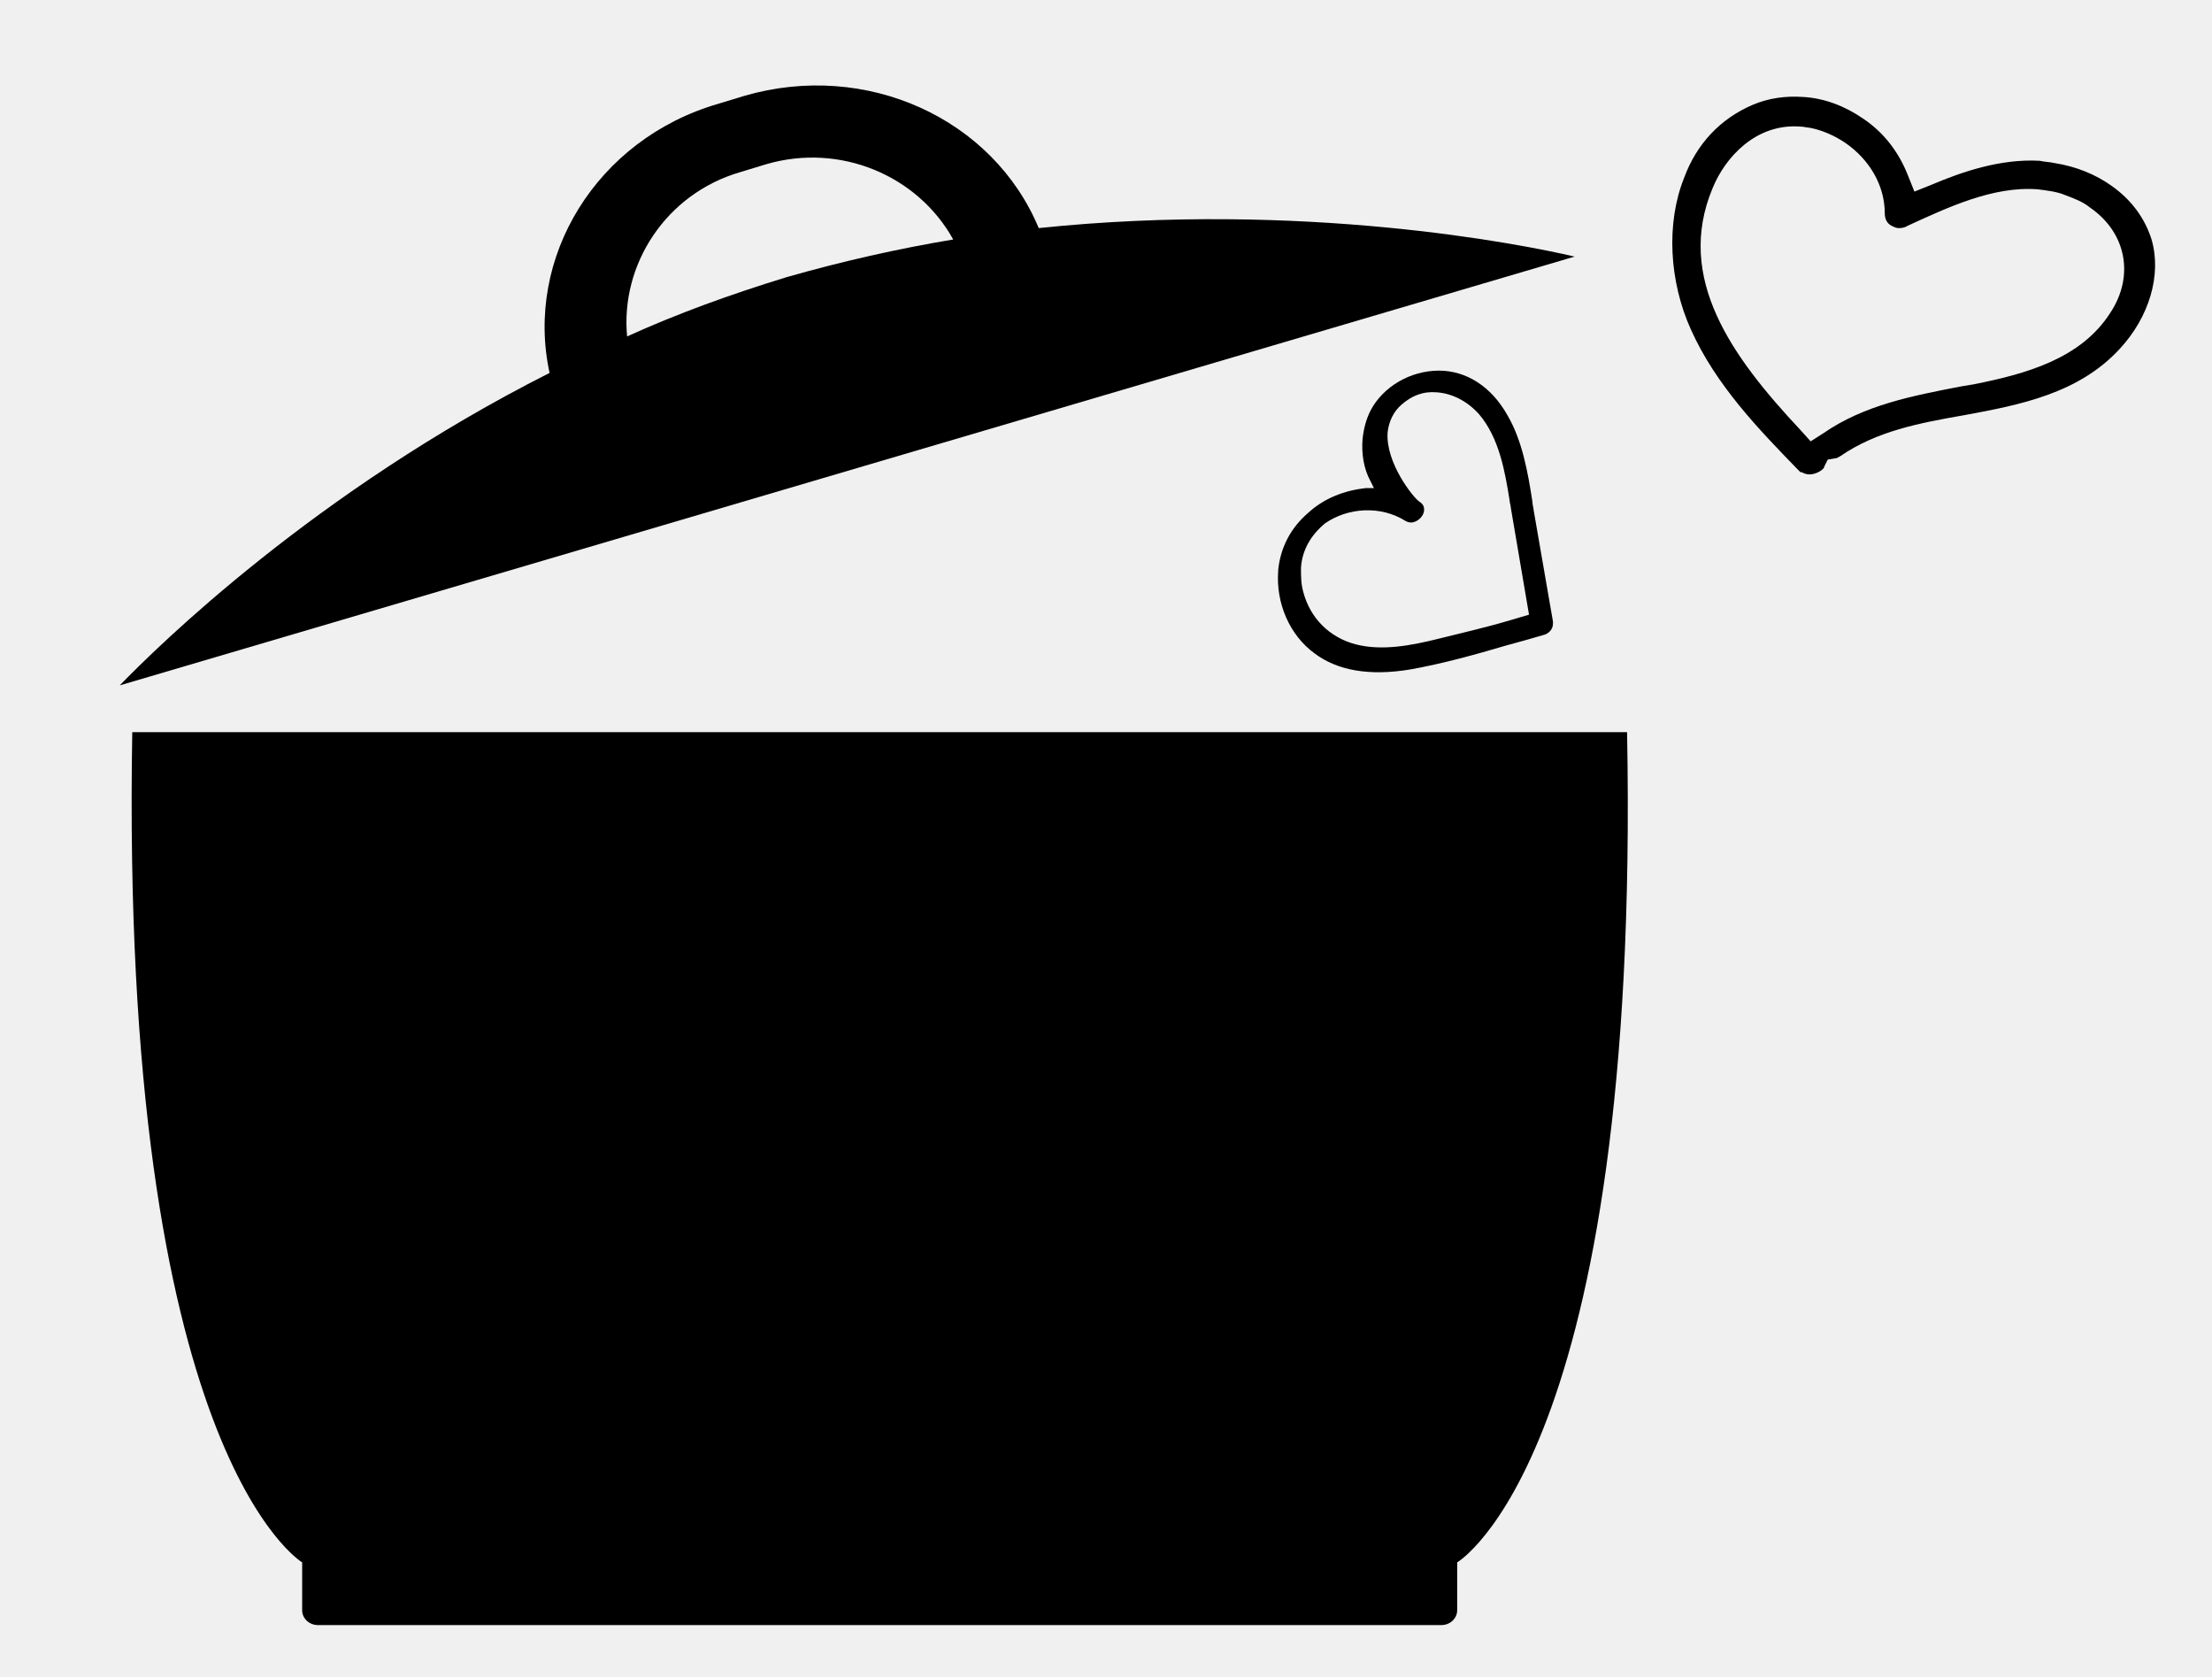
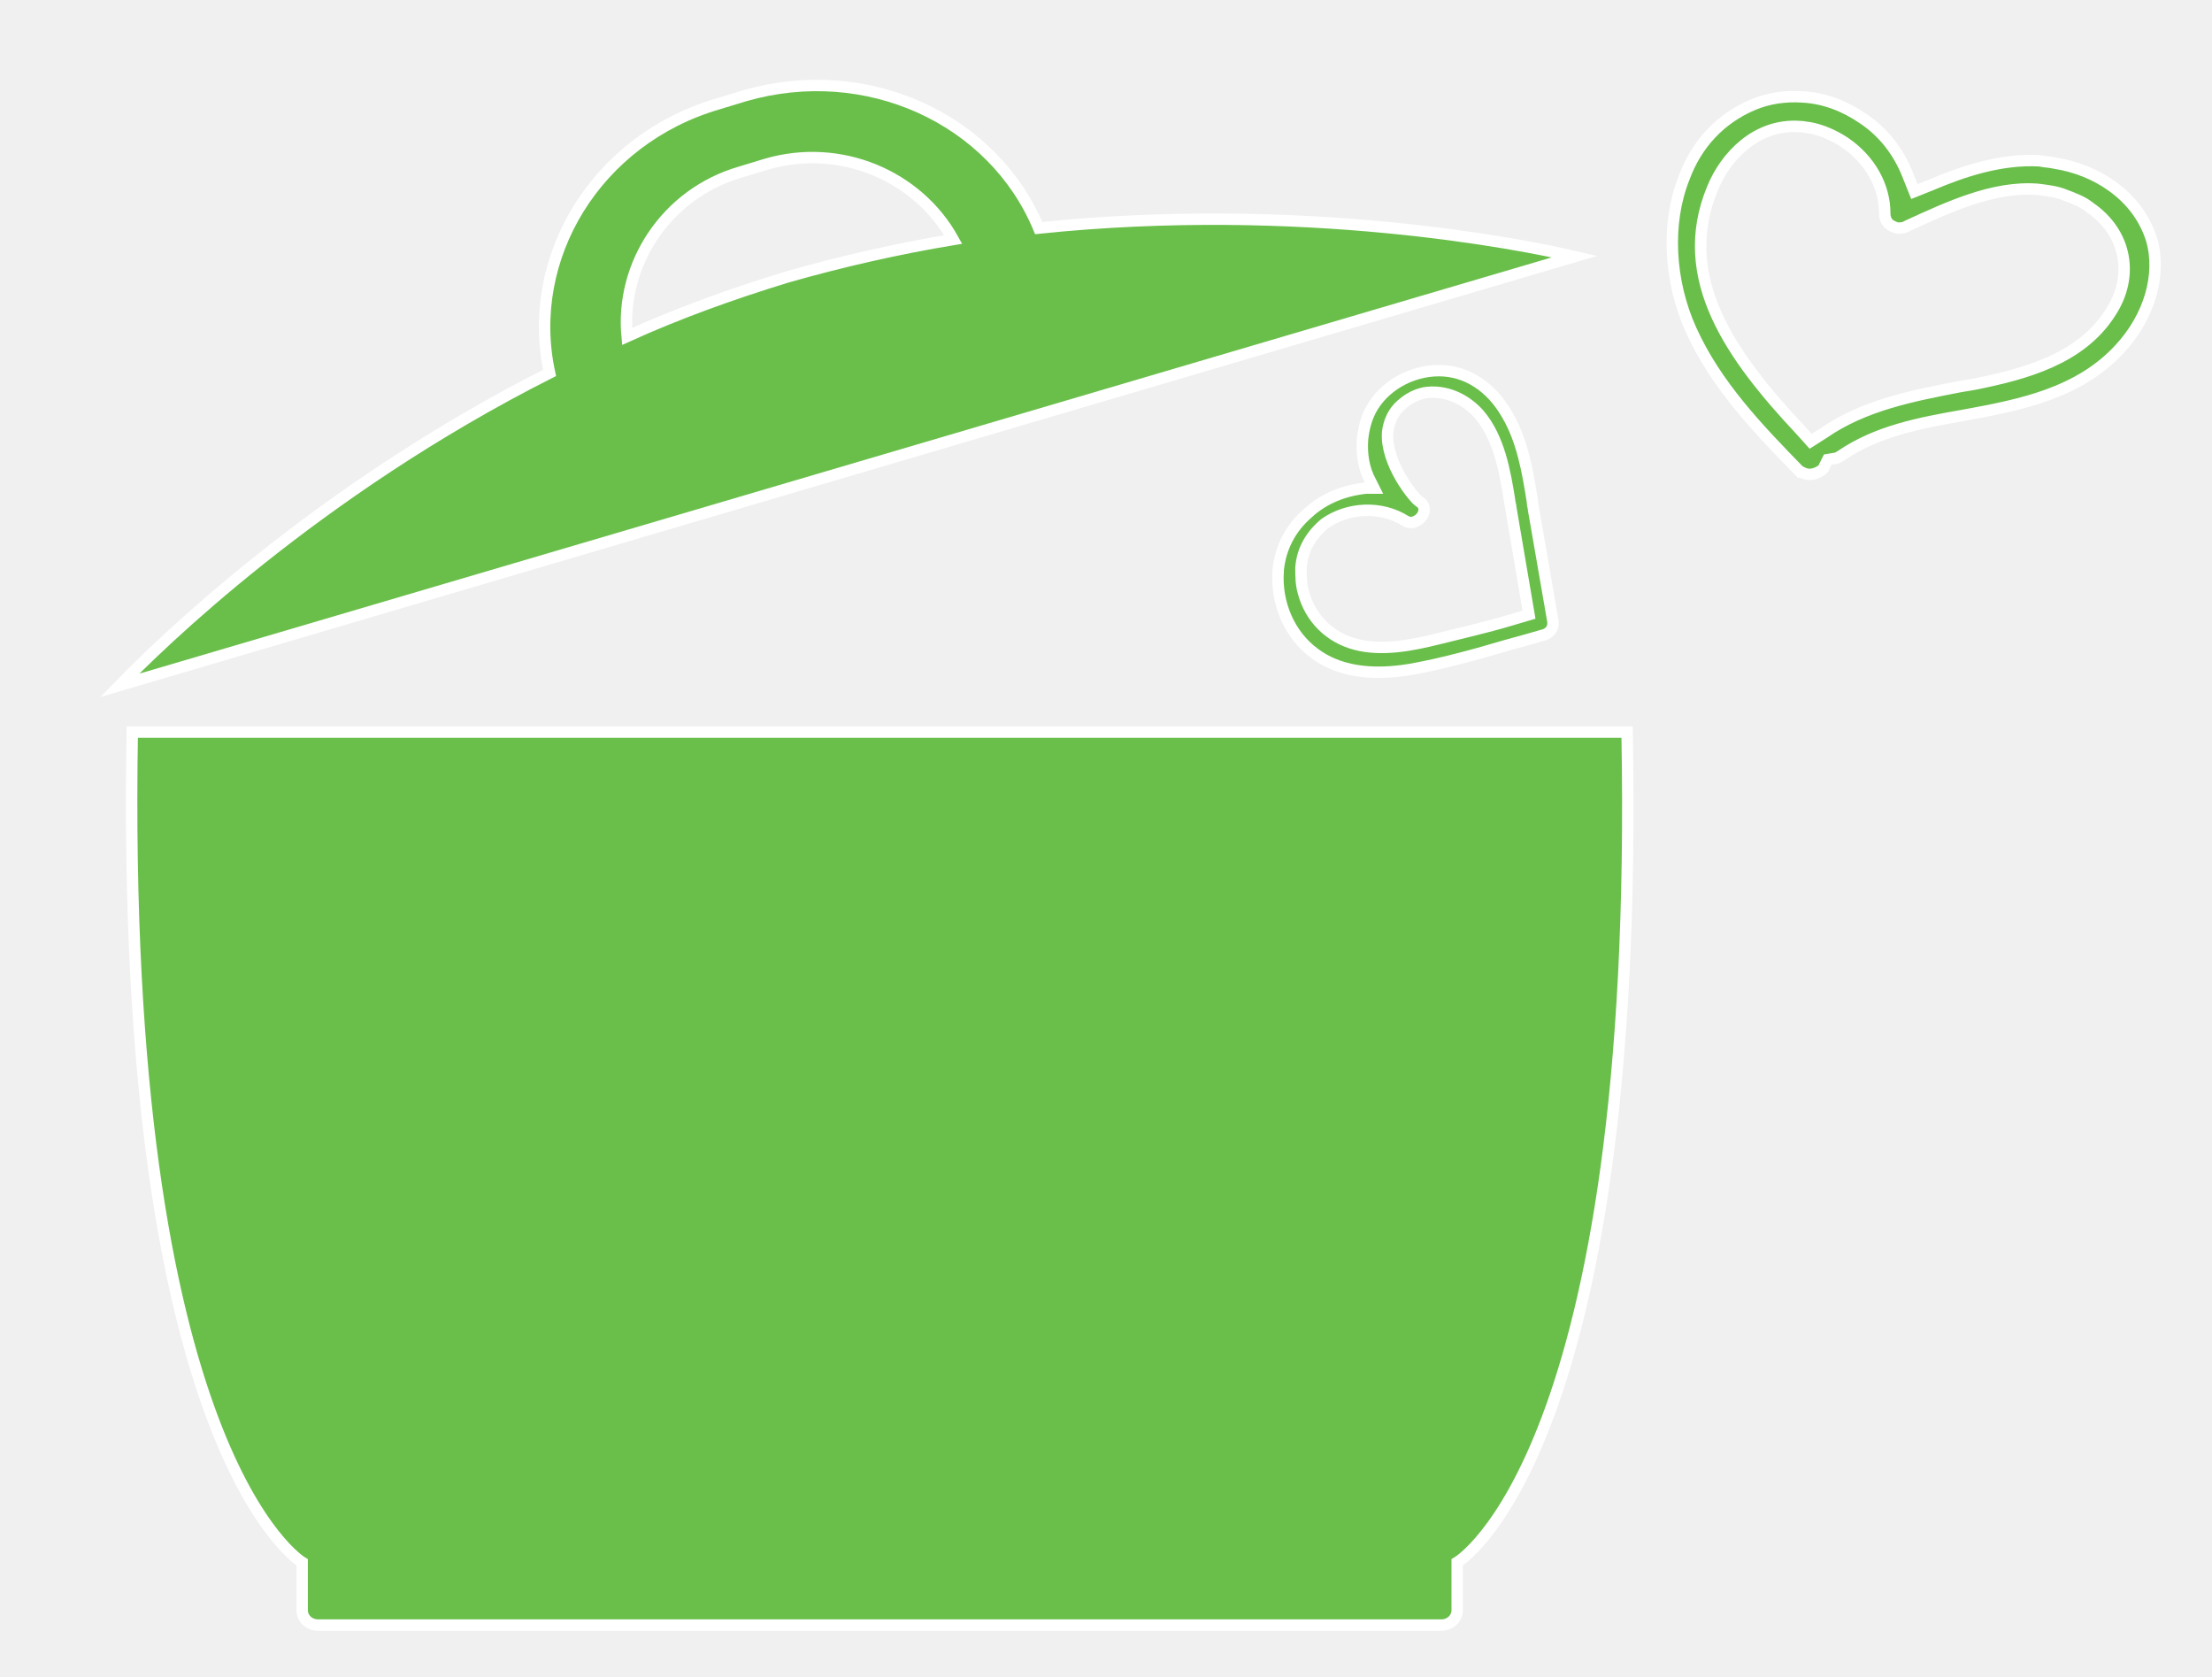
- <svg xmlns="http://www.w3.org/2000/svg" version="1.1" id="Layer_1" x="0px" y="0px" viewBox="0 0 194 147" enable-background="new 0 0 194 147" xml:space="preserve">
+ <svg xmlns="http://www.w3.org/2000/svg" version="1.1" id="Layer_1" x="0px" y="0px" viewBox="0 0 194 147" enable-background="new 0 0 194 147" xml:space="preserve" stroke="#fff" fill="#6abf4b">
  <g>
    <path d="M11.6,64.2C10.5,127.5,26.5,137,26.5,137v4.2c0,0.7,0.6,1.3,1.4,1.3h98.5c0.8,0,1.4-0.6,1.4-1.3V137   c0,0,16.1-9.4,14.9-72.8H11.6z" />
    <path d="M91.1,20C87.1,10.4,76,5.3,65.3,8.4L63,9.1c-10.7,3.1-17,13.5-14.8,23.6c-20.6,10.4-34.4,24-37.7,27.4l127.6-37.6   C133.4,21.4,114.2,17.6,91.1,20z M69,24.3c-4.9,1.5-9.6,3.2-14,5.2c-0.6-6.3,3.4-12.5,9.9-14.4l2.3-0.7c6.5-1.9,13.3,1,16.4,6.6   C78.8,21.8,73.9,22.9,69,24.3z" />
    <path d="M114.7,45c-1.5,1.3-2.4,3-2.6,5c0,0,0,0.1,0,0.1c-0.2,2.8,1,5.6,3.2,7.2c2,1.5,4.8,2,8.4,1.4c2.8-0.5,5.7-1.3,8.4-2.1   c1.1-0.3,2.2-0.6,3.2-0.9c0.5-0.1,0.9-0.5,0.9-1c0-0.1,0-0.1,0-0.2l-1.7-9.8c0-0.2-0.1-0.4-0.1-0.7c-0.4-2.6-0.9-5.4-2.2-7.6   c-1.4-2.5-3.6-3.9-6-3.9c-2.5,0-4.9,1.4-6,3.5c-0.4,0.8-0.6,1.6-0.7,2.5c-0.1,1.3,0.1,2.6,0.7,3.7l0.3,0.6l-0.7,0   C117.9,43,116.1,43.7,114.7,45z M123.3,45.7c0.4,0.2,0.7,0.1,0.9,0c0.4-0.2,0.7-0.6,0.7-1c0-0.3-0.1-0.5-0.4-0.7   c-0.5-0.3-3-3.4-2.8-6.1c0.1-0.9,0.5-1.8,1.2-2.4c0.9-0.8,1.9-1.2,3.1-1.1c1.4,0.1,2.7,0.8,3.7,1.9c1.8,2.1,2.3,5.1,2.7,7.6   c0,0.2,0.1,0.4,0.1,0.6l1.6,9.4l-1.7,0.5c-2,0.6-4.2,1.1-6.2,1.6c-2.4,0.6-5,1.1-7.3,0.5c-2.3-0.6-4-2.3-4.6-4.6   c-0.2-0.7-0.2-1.4-0.2-2.1c0.1-1.6,0.9-2.9,2.1-3.9C118.2,44.5,121.1,44.3,123.3,45.7z" />
    <path d="M188.7,21c-0.6-1.9-1.8-3.5-3.5-4.7c-1.4-1-3.1-1.7-5-2c-0.4-0.1-0.9-0.1-1.3-0.2c-3.5-0.2-6.9,1-9.5,2.1l-1.5,0.6   l-0.6-1.5c-0.8-2-2.1-3.7-3.9-4.9c-1.6-1.1-3.4-1.8-5.3-1.9c-1.5-0.1-3,0.1-4.4,0.7c-2.8,1.2-4.9,3.4-6,6.4   c-1.6,4-1.3,9.1,0.6,13.3c2.2,4.9,6,8.8,9.4,12.3l0.2,0.2l0.1,0c0.2,0.1,0.4,0.2,0.7,0.2c0.4,0,0.9-0.2,1.2-0.5   c0,0,0.1-0.1,0.1-0.2l0.3-0.6l0.6-0.1c0.2,0,0.3-0.1,0.5-0.2c3.2-2.2,6.9-2.9,10.9-3.6c4.9-0.9,10-1.9,13.6-5.8   C188.5,27.8,189.6,24.1,188.7,21z M185.1,27.4c-2.6,4.1-7.5,5.4-12,6.3l-1.2,0.2c-4.1,0.8-8.4,1.6-12,4.1l-1.1,0.7l-0.9-1   c-6-6.4-11-13.3-7.7-21.2c1.1-2.7,3.8-5.7,7.7-5.4c0.3,0,0.6,0.1,0.8,0.1c1.1,0.2,2.2,0.7,3.1,1.3c2.2,1.5,3.5,3.8,3.5,6.2   c0,0.5,0.2,0.9,0.6,1.1c0.2,0.1,0.4,0.2,0.6,0.2c0.2,0,0.5,0,0.8-0.2c3.5-1.6,7.5-3.5,11.4-3.2c0.8,0.1,1.7,0.2,2.4,0.5   c0.8,0.3,1.6,0.6,2.2,1.1C186.5,20.4,187.2,24.2,185.1,27.4z" />
  </g>
</svg>
